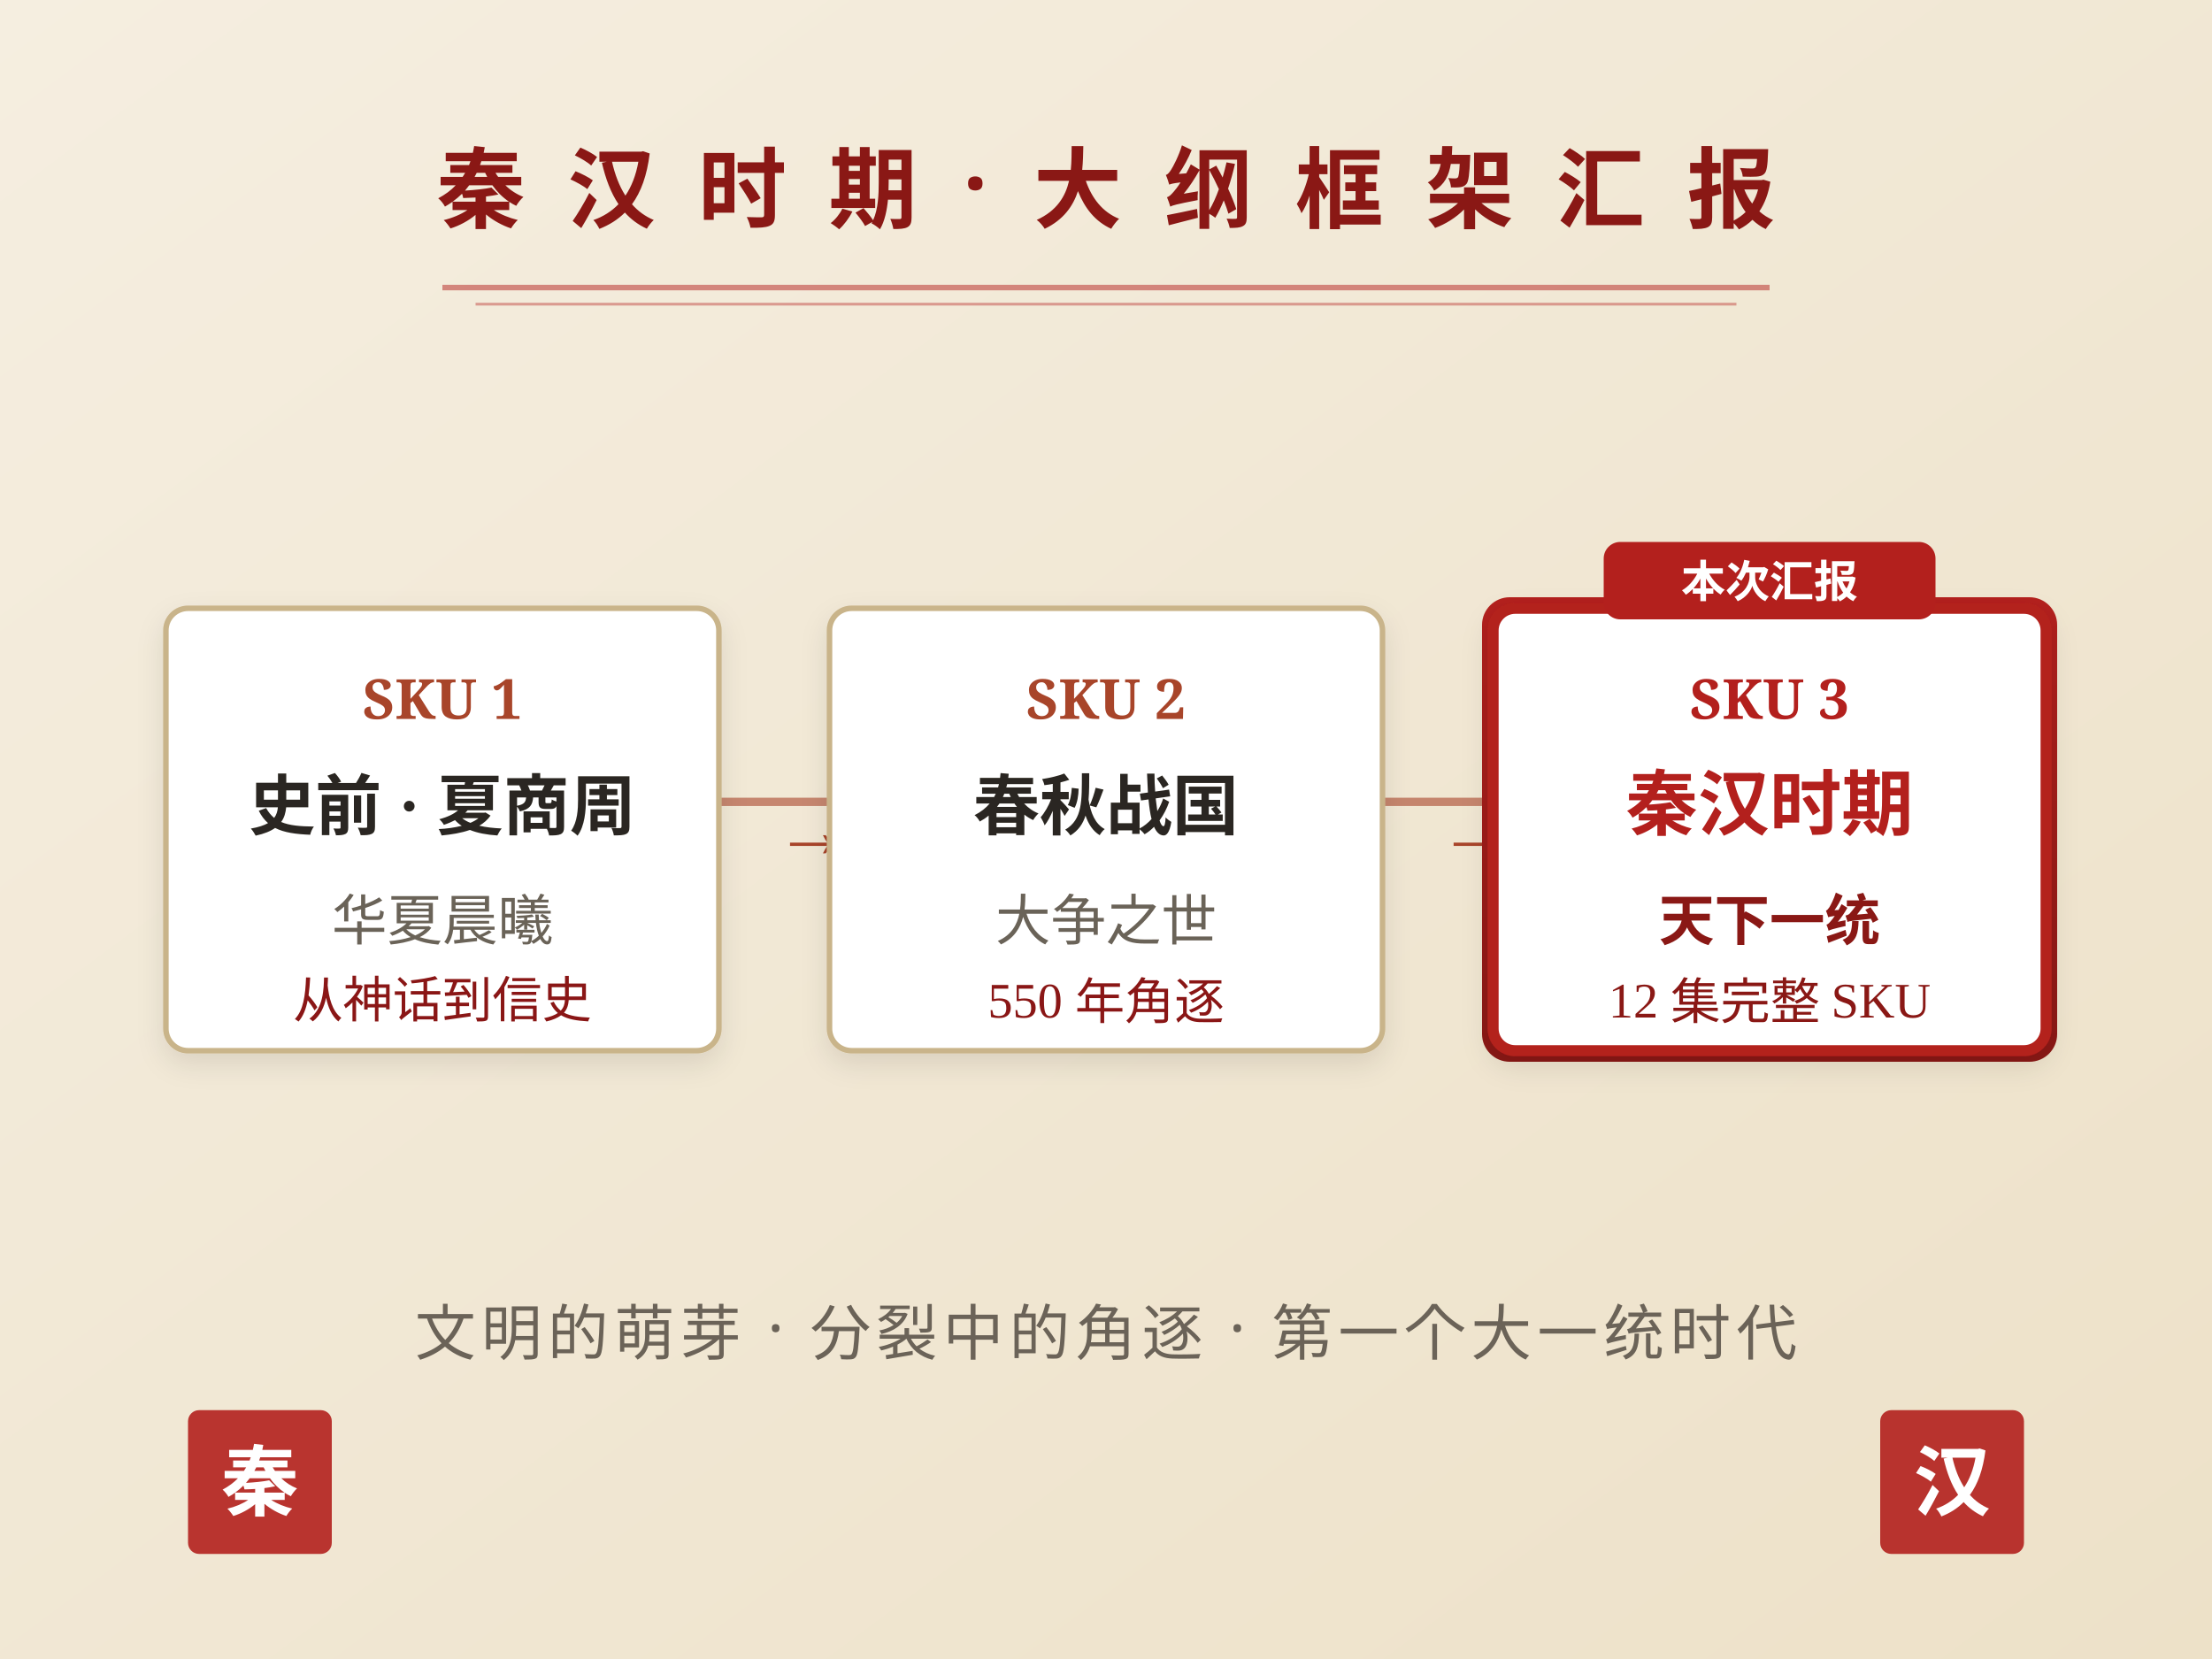
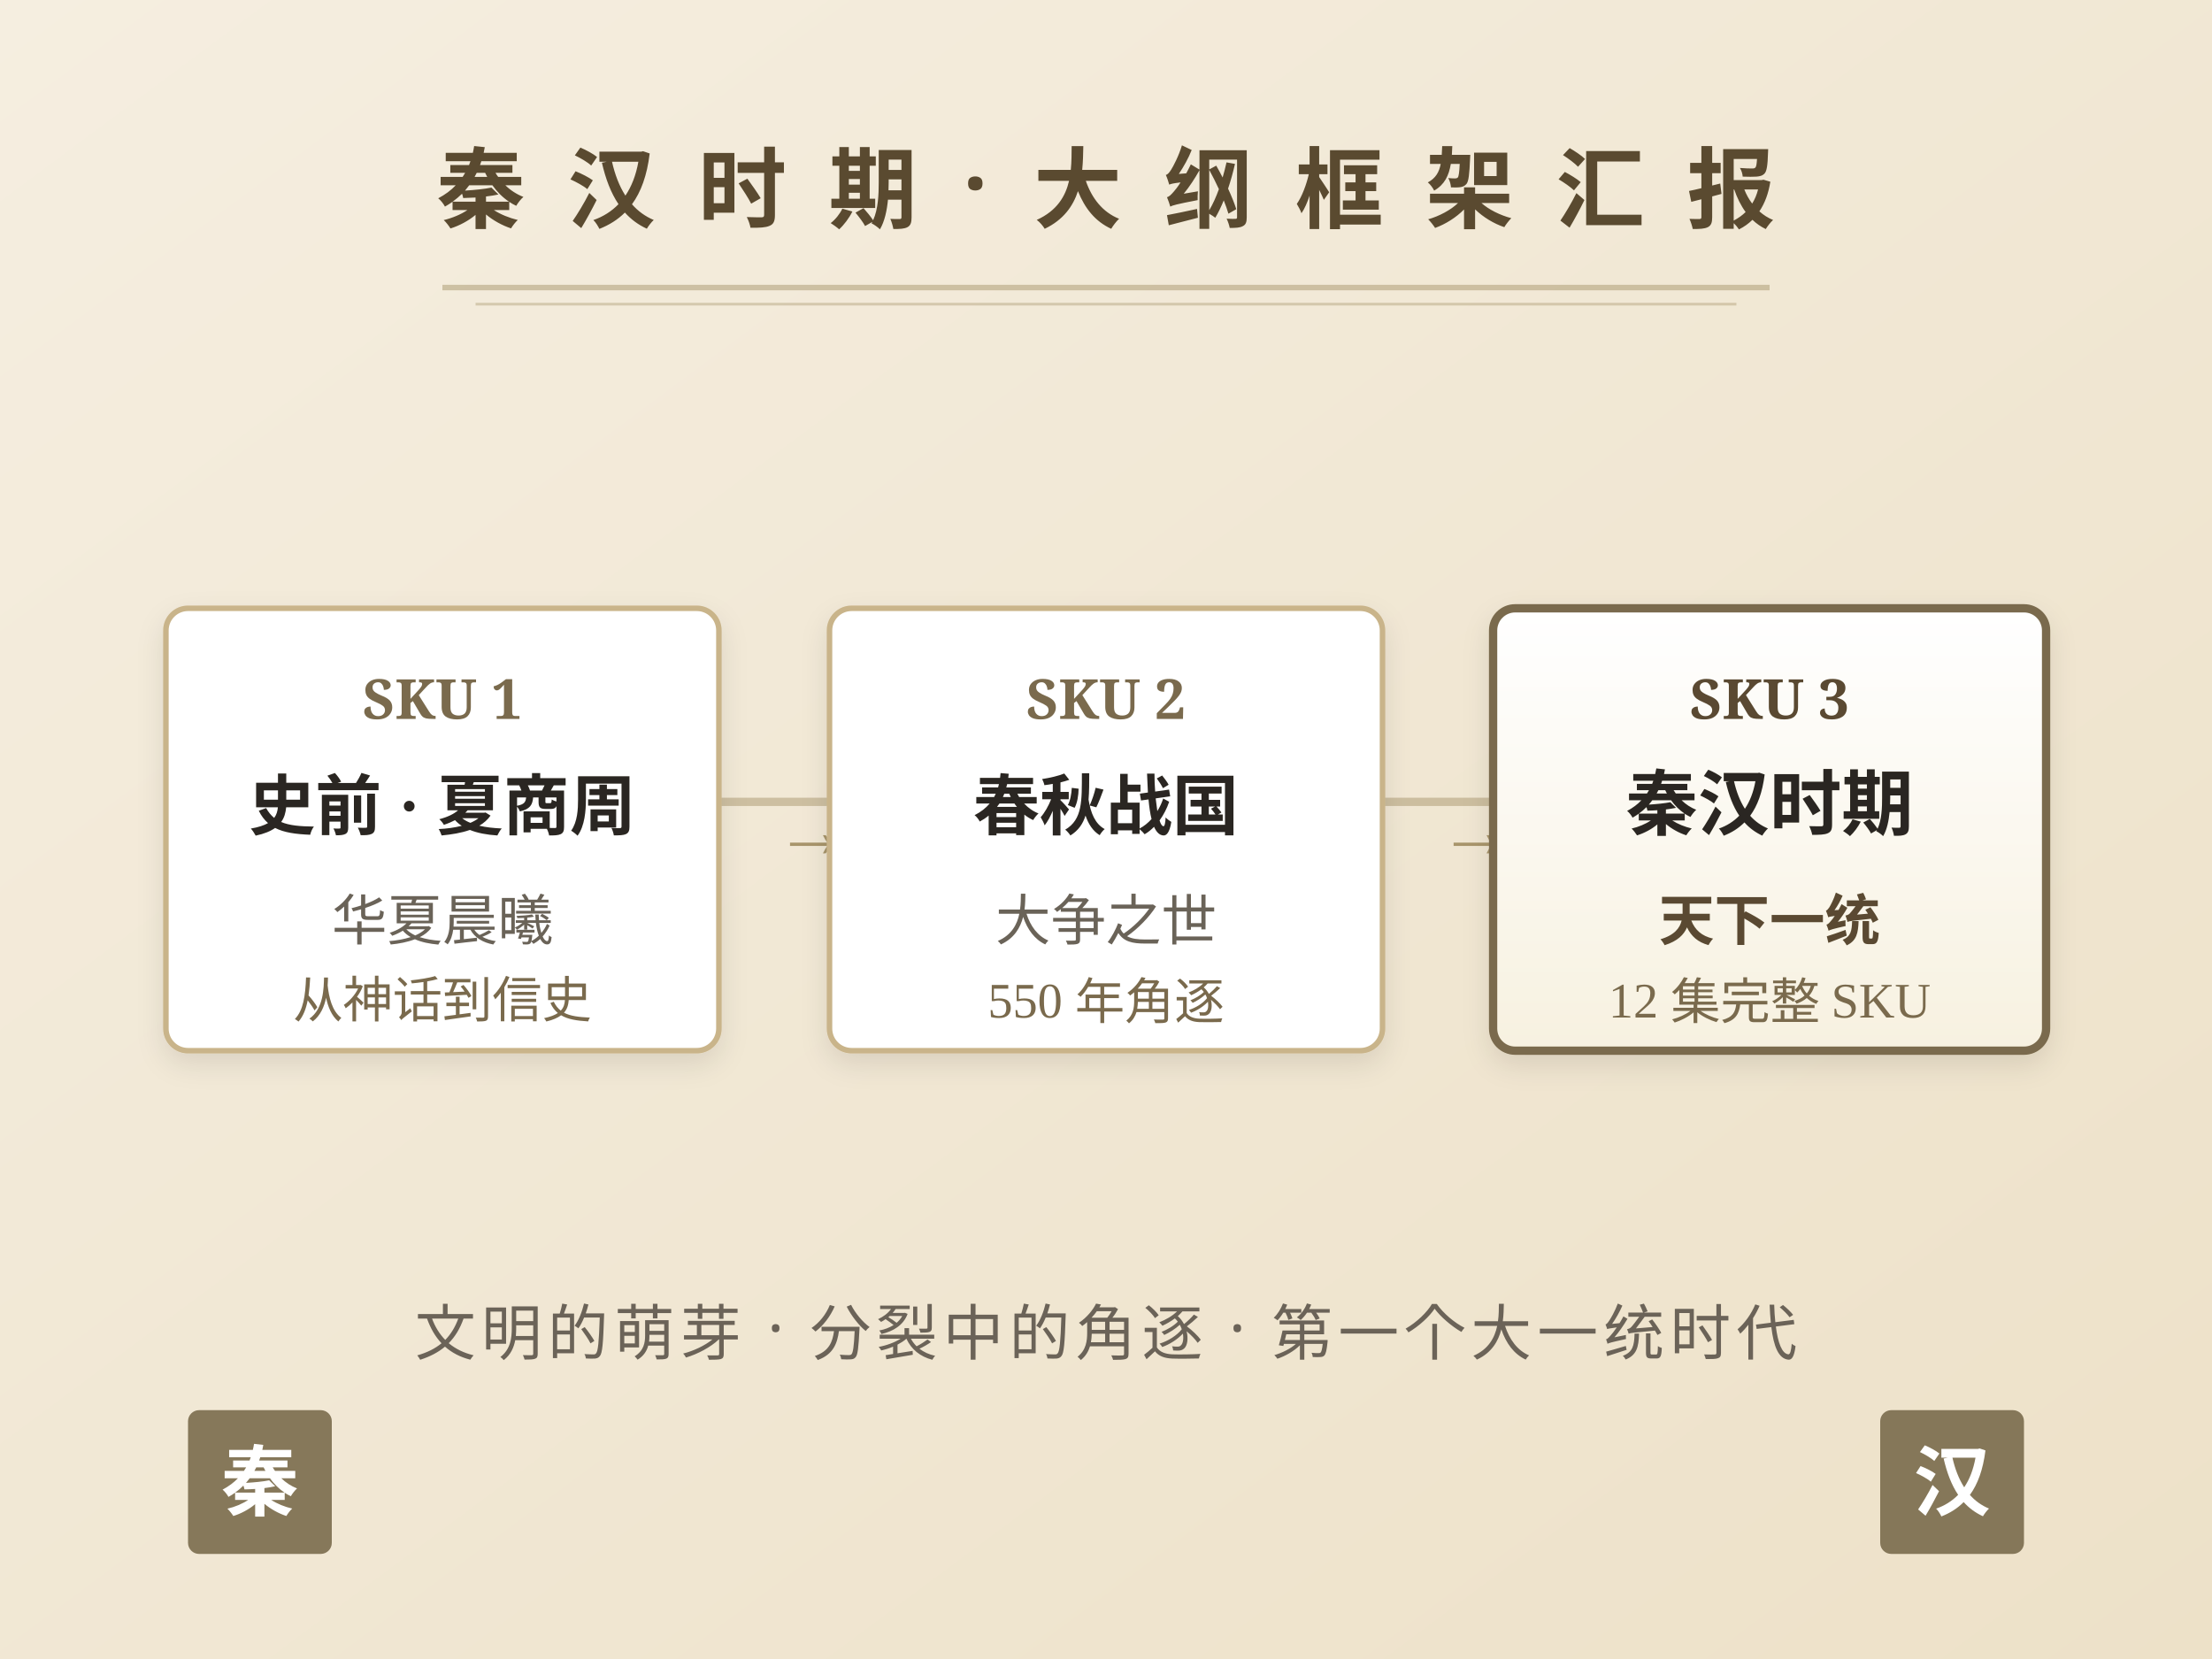
<svg xmlns="http://www.w3.org/2000/svg" viewBox="0 0 400 300" width="400" height="300">
  <defs>
    <linearGradient id="hb" x1="0" y1="0" x2="1" y2="1">
      <stop offset="0%" stop-color="#f5eee0" />
      <stop offset="100%" stop-color="#ede1c8" />
    </linearGradient>
-     <linearGradient id="hlgt" x1="0" y1="0" x2="0" y2="1">
-       <stop offset="0%" stop-color="#b3201d" />
-       <stop offset="100%" stop-color="#8a1815" />
+     <linearGradient id="curCard" x1="0" y1="0" x2="0" y2="1">
+       <stop offset="0%" stop-color="#ffffff" />
+       <stop offset="100%" stop-color="#f7f1e0" />
    </linearGradient>
    <filter id="shadowSoft" x="-30%" y="-30%" width="160%" height="160%">
      <feDropShadow dx="0" dy="2" stdDeviation="2.5" flood-color="#000" flood-opacity="0.10" />
    </filter>
  </defs>
  <rect width="400" height="300" fill="url(#hb)" />
-   <text x="200" y="40" text-anchor="middle" font-size="16" font-family="serif" fill="#8a1815" font-weight="700" letter-spacing="2">秦 汉 时 期 · 大 纲 框 架 汇 报</text>
-   <line x1="80" y1="52" x2="320" y2="52" stroke="#b3201d" stroke-width="1" opacity="0.5" />
-   <line x1="86" y1="55" x2="314" y2="55" stroke="#b3201d" stroke-width="0.5" opacity="0.4" />
+   <text x="200" y="40" text-anchor="middle" font-size="16" font-family="serif" fill="#5a4a30" font-weight="700" letter-spacing="2">秦 汉 时 期 · 大 纲 框 架 汇 报</text>
+   <line x1="80" y1="52" x2="320" y2="52" stroke="#a8956b" stroke-width="1" opacity="0.5" />
+   <line x1="86" y1="55" x2="314" y2="55" stroke="#a8956b" stroke-width="0.5" opacity="0.4" />
  <g transform="translate(30,90)">
-     <line x1="0" y1="55" x2="340" y2="55" stroke="#a8442a" stroke-width="1.5" opacity="0.6" />
+     <line x1="0" y1="55" x2="340" y2="55" stroke="#a8956b" stroke-width="1.5" opacity="0.5" />
    <g transform="translate(0,0)" filter="url(#shadowSoft)">
      <rect x="0" y="20" width="100" height="80" fill="#fff" stroke="#c9b48a" stroke-width="1" rx="4" />
-       <text x="50" y="40" text-anchor="middle" font-size="10" fill="#a8442a" font-family="serif" font-weight="700">SKU 1</text>
+       <text x="50" y="40" text-anchor="middle" font-size="10" fill="#7a6b4d" font-family="serif" font-weight="700">SKU 1</text>
      <text x="50" y="60" text-anchor="middle" font-size="12" fill="#2c2820" font-weight="600">史前 · 夏商周</text>
      <text x="50" y="80" text-anchor="middle" font-size="10" fill="#6b6358">华夏晨曦</text>
-       <text x="50" y="94" text-anchor="middle" font-size="9" fill="#8a1815">从神话到信史</text>
+       <text x="50" y="94" text-anchor="middle" font-size="9" fill="#7a6b4d">从神话到信史</text>
    </g>
-     <text x="110" y="65" font-size="14" fill="#a8442a" font-weight="700">→</text>
+     <text x="110" y="65" font-size="14" fill="#a8956b" font-weight="700">→</text>
    <g transform="translate(120,0)" filter="url(#shadowSoft)">
      <rect x="0" y="20" width="100" height="80" fill="#fff" stroke="#c9b48a" stroke-width="1" rx="4" />
-       <text x="50" y="40" text-anchor="middle" font-size="10" fill="#a8442a" font-family="serif" font-weight="700">SKU 2</text>
+       <text x="50" y="40" text-anchor="middle" font-size="10" fill="#7a6b4d" font-family="serif" font-weight="700">SKU 2</text>
      <text x="50" y="60" text-anchor="middle" font-size="12" fill="#2c2820" font-weight="600">春秋战国</text>
      <text x="50" y="80" text-anchor="middle" font-size="10" fill="#6b6358">大争之世</text>
-       <text x="50" y="94" text-anchor="middle" font-size="9" fill="#8a1815">550 年角逐</text>
+       <text x="50" y="94" text-anchor="middle" font-size="9" fill="#7a6b4d">550 年角逐</text>
    </g>
-     <text x="230" y="65" font-size="14" fill="#a8442a" font-weight="700">→</text>
-     <g transform="translate(240,0)">
-       <rect x="-2" y="18" width="104" height="84" fill="url(#hlgt)" rx="5" />
-       <rect x="0" y="20" width="100" height="80" fill="#fff" stroke="#b3201d" stroke-width="2" rx="4" filter="url(#shadowSoft)" />
-       <rect x="20" y="8" width="60" height="14" fill="#b3201d" rx="3" />
-       <text x="50" y="18" text-anchor="middle" font-size="8" fill="#fff" font-weight="700">本次汇报</text>
-       <text x="50" y="40" text-anchor="middle" font-size="10" fill="#b3201d" font-family="serif" font-weight="700">SKU 3</text>
-       <text x="50" y="60" text-anchor="middle" font-size="13" fill="#b3201d" font-weight="700">秦汉时期</text>
-       <text x="50" y="80" text-anchor="middle" font-size="10" fill="#8a1815" font-weight="600">天下一统</text>
-       <text x="50" y="94" text-anchor="middle" font-size="9" fill="#8a1815">12 集完整 SKU</text>
+     <text x="230" y="65" font-size="14" fill="#a8956b" font-weight="700">→</text>
+     <g transform="translate(240,0)" filter="url(#shadowSoft)">
+       <rect x="0" y="20" width="100" height="80" fill="url(#curCard)" stroke="#7a6b4d" stroke-width="1.5" rx="4" />
+       <text x="50" y="40" text-anchor="middle" font-size="10" fill="#5a4a30" font-family="serif" font-weight="700">SKU 3</text>
+       <text x="50" y="60" text-anchor="middle" font-size="13" fill="#2c2820" font-weight="700">秦汉时期</text>
+       <text x="50" y="80" text-anchor="middle" font-size="10" fill="#5a4a30" font-weight="600">天下一统</text>
+       <text x="50" y="94" text-anchor="middle" font-size="9" fill="#7a6b4d">12 集完整 SKU</text>
    </g>
  </g>
  <text x="200" y="245" text-anchor="middle" font-size="11" fill="#6b6358" font-family="serif" letter-spacing="1">文明的萌芽 · 分裂中的角逐 · 第一个大一统时代</text>
  <g transform="translate(340,255)">
-     <rect x="0" y="0" width="26" height="26" fill="#b3201d" rx="2" opacity="0.9" />
+     <rect x="0" y="0" width="26" height="26" fill="#7a6b4d" rx="2" opacity="0.9" />
    <text x="13" y="18" text-anchor="middle" font-size="14" fill="#fff" font-family="serif" font-weight="700">汉</text>
  </g>
  <g transform="translate(34,255)">
-     <rect x="0" y="0" width="26" height="26" fill="#b3201d" rx="2" opacity="0.9" />
+     <rect x="0" y="0" width="26" height="26" fill="#7a6b4d" rx="2" opacity="0.9" />
    <text x="13" y="18" text-anchor="middle" font-size="14" fill="#fff" font-family="serif" font-weight="700">秦</text>
  </g>
</svg>
